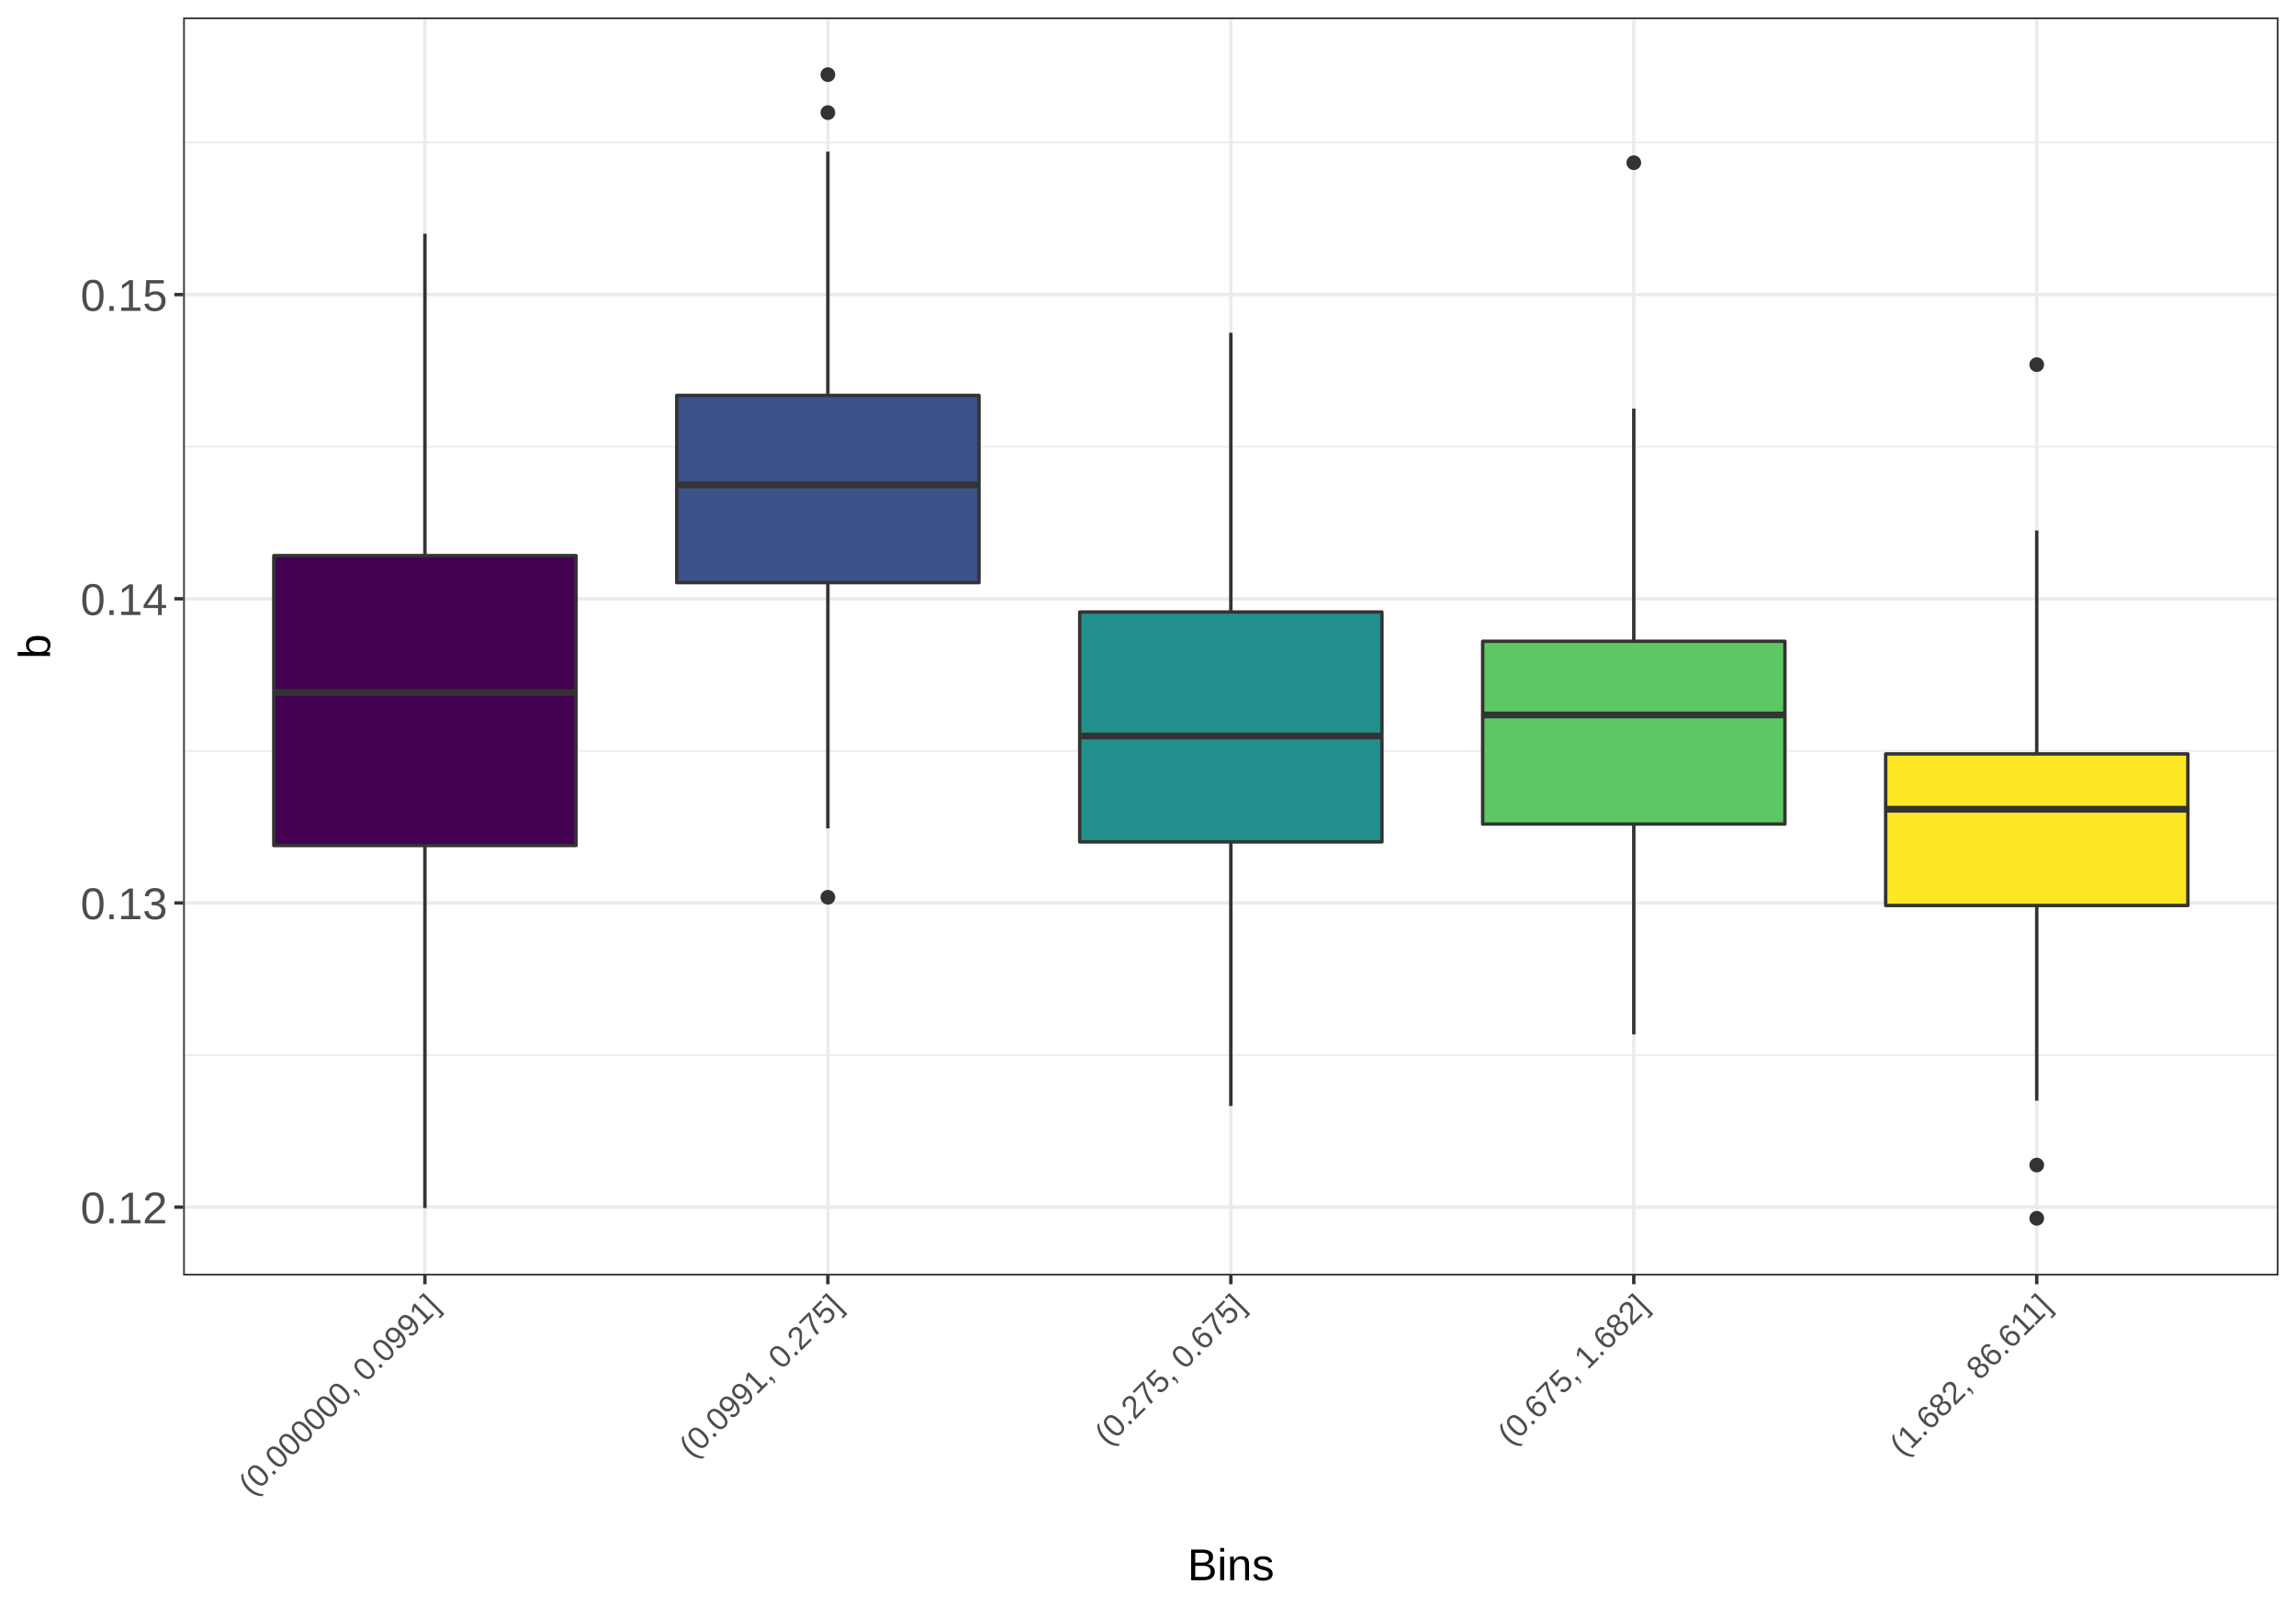
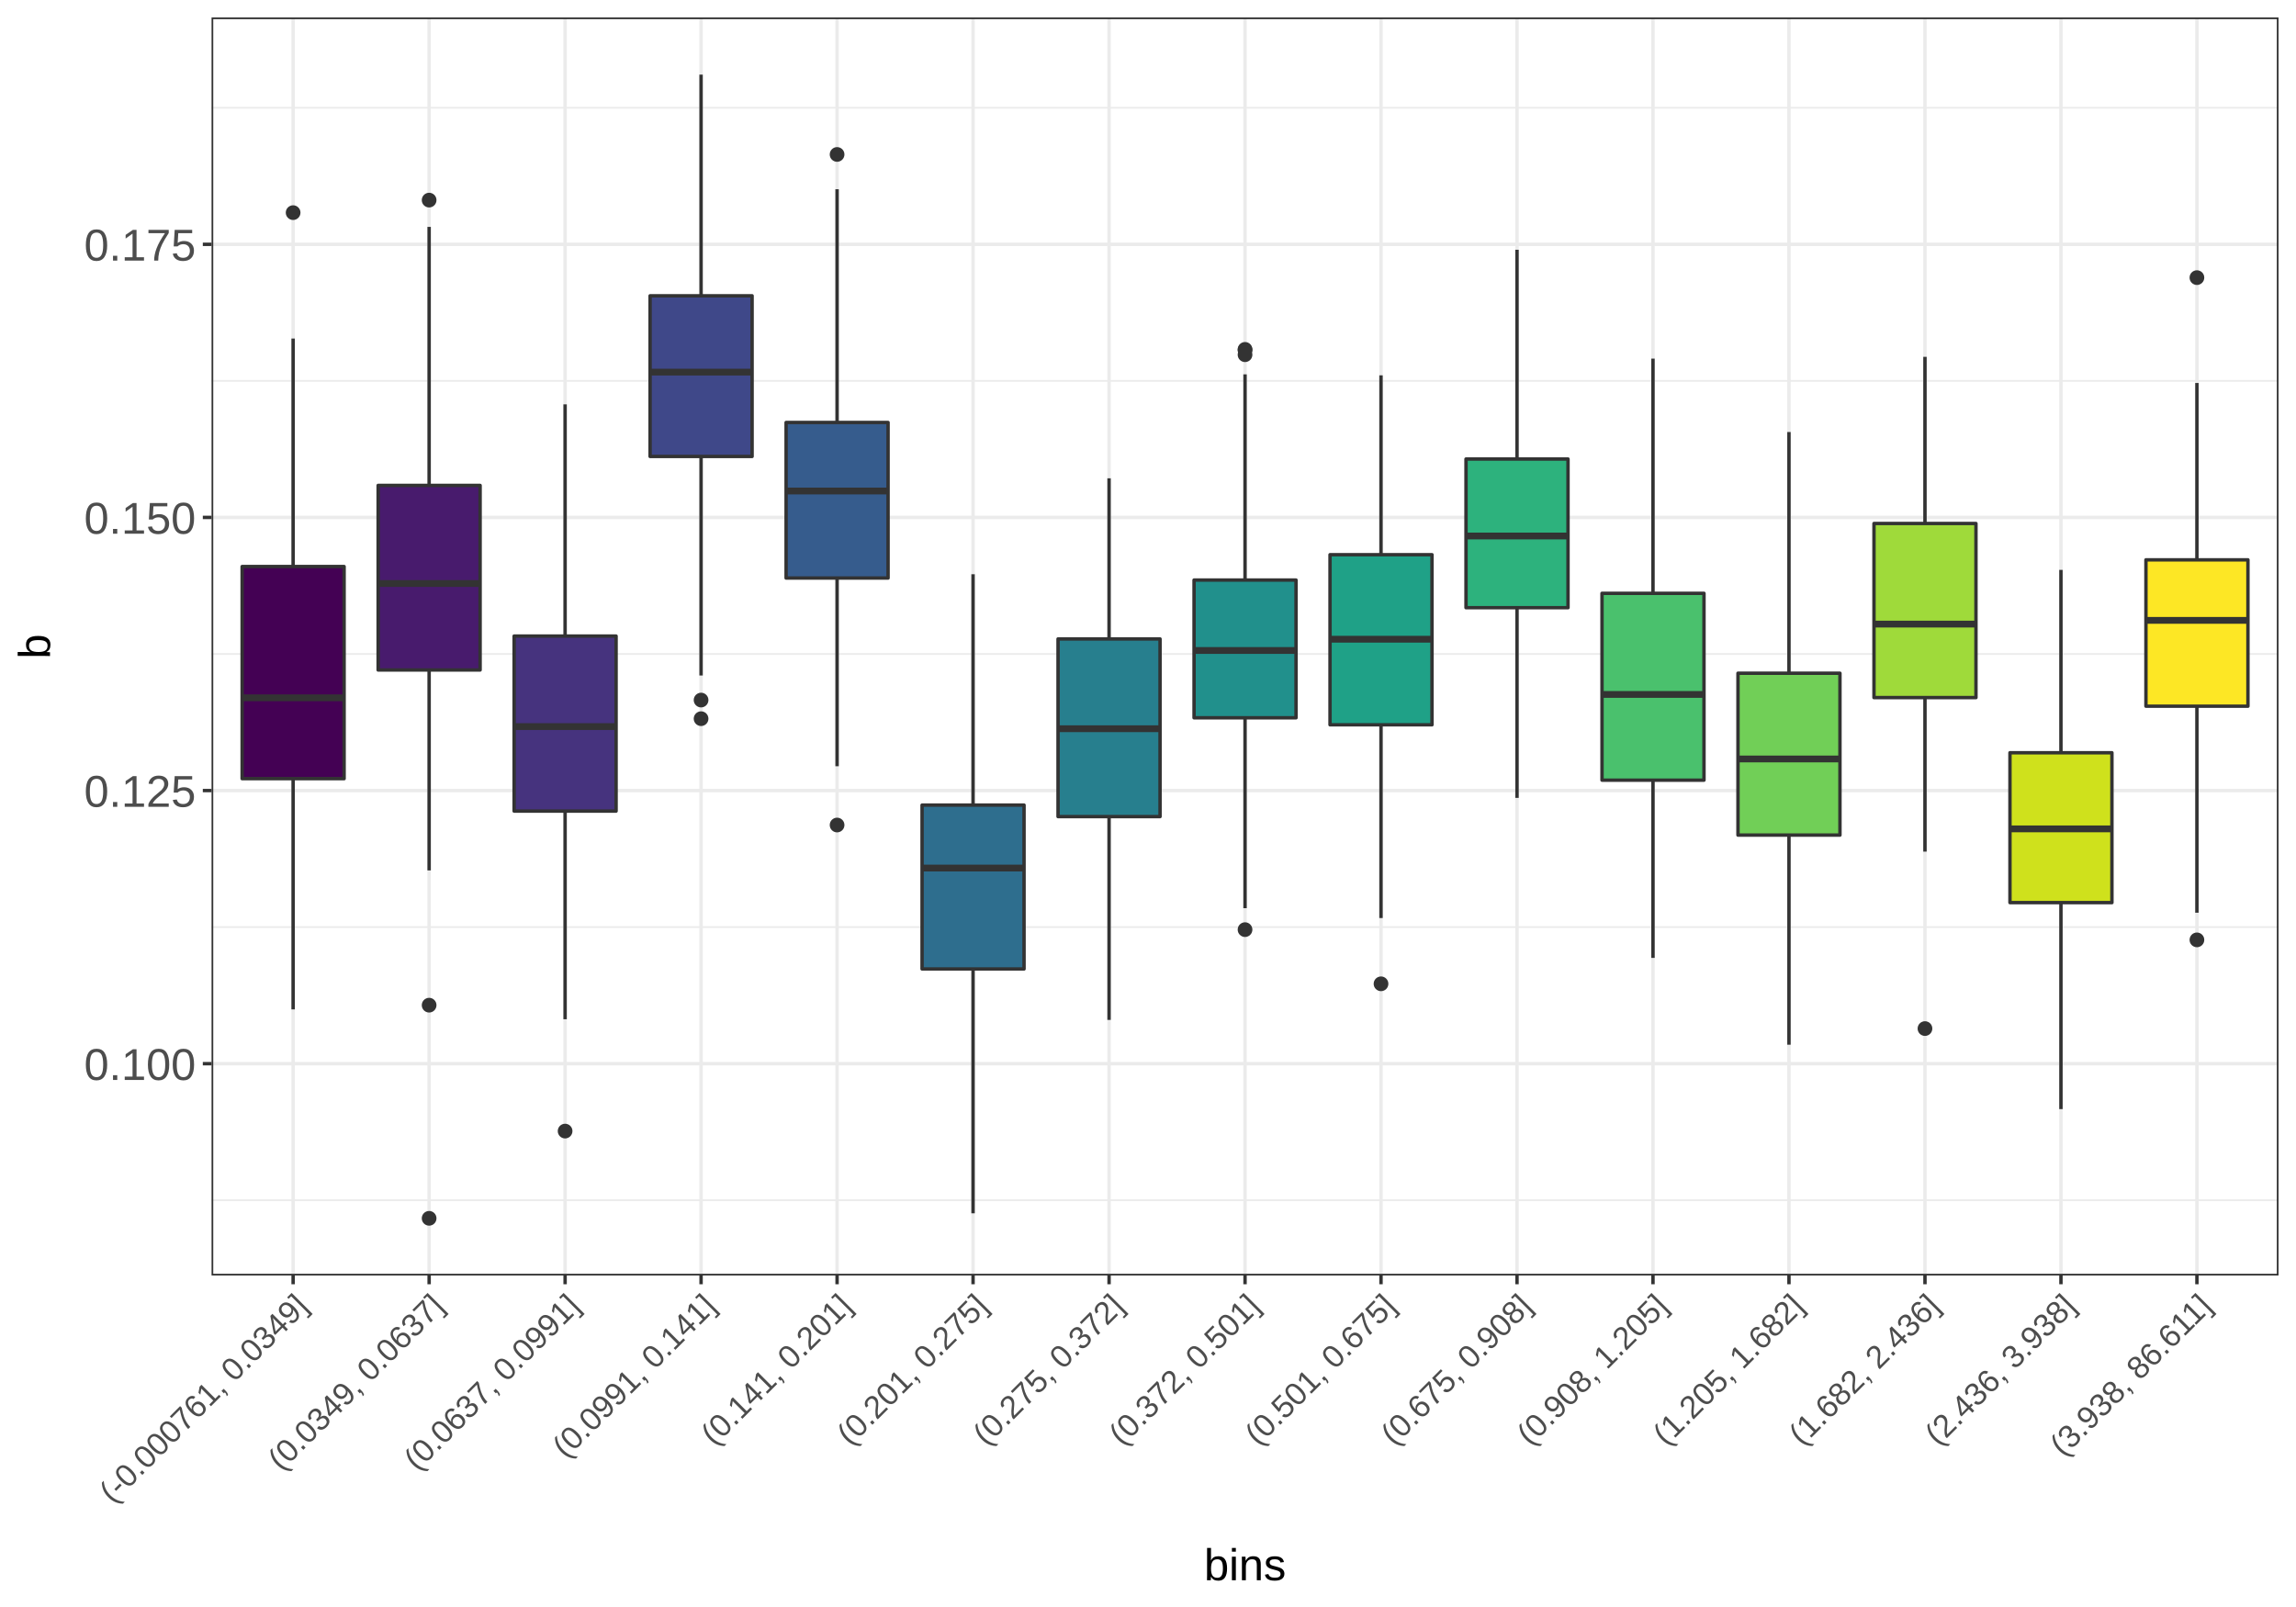
- <svg xmlns="http://www.w3.org/2000/svg" class="svglite" width="720.00pt" height="504.00pt" viewBox="0 0 720.00 504.00" version="1.1" id="svg150">
-   <defs id="defs4">
-     <style type="text/css" id="style2">
+ <svg xmlns="http://www.w3.org/2000/svg" class="svglite" width="720.00pt" height="504.00pt" viewBox="0 0 720.00 504.00">
+   <defs>
+     <style type="text/css">
    .svglite line, .svglite polyline, .svglite polygon, .svglite path, .svglite rect, .svglite circle {
      fill: none;
      stroke: #000000;
      stroke-linecap: round;
      stroke-linejoin: round;
      stroke-miterlimit: 10.00;
    }
  </style>
  </defs>
-   <rect width="100%" height="100%" style="stroke: none; fill: #FFFFFF;" id="rect6" />
-   <defs id="defs11">
+   <rect width="100%" height="100%" style="stroke: none; fill: #FFFFFF;" />
+   <defs>
    <clipPath id="cpMC4wMHw3MjAuMDB8MC4wMHw1MDQuMDA=">
-       <rect x="0.00" y="0.00" width="720.00" height="504.00" id="rect8" />
+       <rect x="0.00" y="0.00" width="720.00" height="504.00" />
    </clipPath>
  </defs>
-   <g clip-path="url(#cpMC4wMHw3MjAuMDB8MC4wMHw1MDQuMDA=)" id="g15">
-     <rect x="0.00" y="0.00" width="720.00" height="504.00" style="stroke-width: 1.07; stroke: #FFFFFF; fill: #FFFFFF;" id="rect13" />
+   <g clip-path="url(#cpMC4wMHw3MjAuMDB8MC4wMHw1MDQuMDA=)">
+     <rect x="-0" y="0.00" width="720.00" height="504.00" style="stroke-width: 1.07; stroke: #FFFFFF; fill: #FFFFFF;" />
  </g>
-   <defs id="defs20">
-     <clipPath id="cpNTcuNDN8NzE0LjUyfDUuNDh8NDAwLjAz">
-       <rect x="57.43" y="5.48" width="657.09" height="394.55" id="rect17" />
+   <defs>
+     <clipPath id="cpNjYuMzR8NzE0LjUyfDUuNDh8NDAwLjAz">
+       <rect x="66.34" y="5.48" width="648.18" height="394.55" />
    </clipPath>
  </defs>
-   <g clip-path="url(#cpNTcuNDN8NzE0LjUyfDUuNDh8NDAwLjAz)" id="g106">
-     <rect x="57.43" y="5.48" width="657.09" height="394.55" style="stroke-width: 1.07; stroke: none; fill: #FFFFFF;" id="rect22" />
-     <polyline points="57.43,330.89 714.52,330.89 " style="stroke-width: 0.53; stroke: #EBEBEB; stroke-linecap: butt;" id="polyline24" />
-     <polyline points="57.43,235.49 714.52,235.49 " style="stroke-width: 0.53; stroke: #EBEBEB; stroke-linecap: butt;" id="polyline26" />
-     <polyline points="57.43,140.09 714.52,140.09 " style="stroke-width: 0.53; stroke: #EBEBEB; stroke-linecap: butt;" id="polyline28" />
-     <polyline points="57.43,44.68 714.52,44.68 " style="stroke-width: 0.53; stroke: #EBEBEB; stroke-linecap: butt;" id="polyline30" />
-     <polyline points="57.43,378.59 714.52,378.59 " style="stroke-width: 1.07; stroke: #EBEBEB; stroke-linecap: butt;" id="polyline32" />
-     <polyline points="57.43,283.19 714.52,283.19 " style="stroke-width: 1.07; stroke: #EBEBEB; stroke-linecap: butt;" id="polyline34" />
-     <polyline points="57.43,187.79 714.52,187.79 " style="stroke-width: 1.07; stroke: #EBEBEB; stroke-linecap: butt;" id="polyline36" />
-     <polyline points="57.43,92.39 714.52,92.39 " style="stroke-width: 1.07; stroke: #EBEBEB; stroke-linecap: butt;" id="polyline38" />
-     <polyline points="133.25,400.03 133.25,5.48 " style="stroke-width: 1.07; stroke: #EBEBEB; stroke-linecap: butt;" id="polyline40" />
-     <polyline points="259.61,400.03 259.61,5.48 " style="stroke-width: 1.07; stroke: #EBEBEB; stroke-linecap: butt;" id="polyline42" />
-     <polyline points="385.98,400.03 385.98,5.48 " style="stroke-width: 1.07; stroke: #EBEBEB; stroke-linecap: butt;" id="polyline44" />
-     <polyline points="512.34,400.03 512.34,5.48 " style="stroke-width: 1.07; stroke: #EBEBEB; stroke-linecap: butt;" id="polyline46" />
-     <polyline points="638.70,400.03 638.70,5.48 " style="stroke-width: 1.07; stroke: #EBEBEB; stroke-linecap: butt;" id="polyline48" />
-     <line x1="133.25" y1="174.26" x2="133.25" y2="73.31" style="stroke-width: 1.07; stroke: #333333; stroke-linecap: butt;" id="line50" />
-     <line x1="133.25" y1="265.18" x2="133.25" y2="378.88" style="stroke-width: 1.07; stroke: #333333; stroke-linecap: butt;" id="line52" />
-     <polygon points="85.86,174.26 85.86,265.18 180.64,265.18 180.64,174.26 85.86,174.26 " style="stroke-width: 1.07; stroke: #333333; fill: #440154;" id="polygon54" />
-     <line x1="85.86" y1="217.20" x2="180.64" y2="217.20" style="stroke-width: 2.13; stroke: #333333; stroke-linecap: butt;" id="line56" />
-     <circle cx="259.61" cy="281.41" r="1.95" style="stroke-width: 0.71; stroke: #333333; fill: #333333;" id="circle58" />
-     <circle cx="259.61" cy="35.32" r="1.95" style="stroke-width: 0.71; stroke: #333333; fill: #333333;" id="circle60" />
-     <circle cx="259.61" cy="23.41" r="1.95" style="stroke-width: 0.71; stroke: #333333; fill: #333333;" id="circle62" />
-     <line x1="259.61" y1="124.02" x2="259.61" y2="47.56" style="stroke-width: 1.07; stroke: #333333; stroke-linecap: butt;" id="line64" />
-     <line x1="259.61" y1="182.73" x2="259.61" y2="259.79" style="stroke-width: 1.07; stroke: #333333; stroke-linecap: butt;" id="line66" />
-     <polygon points="212.23,124.02 212.23,182.73 307.00,182.73 307.00,124.02 212.23,124.02 " style="stroke-width: 1.07; stroke: #333333; fill: #3B528B;" id="polygon68" />
-     <line x1="212.23" y1="152.08" x2="307.00" y2="152.08" style="stroke-width: 2.13; stroke: #333333; stroke-linecap: butt;" id="line70" />
-     <line x1="385.98" y1="191.95" x2="385.98" y2="104.37" style="stroke-width: 1.07; stroke: #333333; stroke-linecap: butt;" id="line72" />
-     <line x1="385.98" y1="264.05" x2="385.98" y2="346.87" style="stroke-width: 1.07; stroke: #333333; stroke-linecap: butt;" id="line74" />
-     <polygon points="338.59,191.95 338.59,264.05 433.36,264.05 433.36,191.95 338.59,191.95 " style="stroke-width: 1.07; stroke: #333333; fill: #21908C;" id="polygon76" />
-     <line x1="338.59" y1="230.83" x2="433.36" y2="230.83" style="stroke-width: 2.13; stroke: #333333; stroke-linecap: butt;" id="line78" />
-     <circle cx="512.34" cy="51.03" r="1.95" style="stroke-width: 0.71; stroke: #333333; fill: #333333;" id="circle80" />
-     <line x1="512.34" y1="201.12" x2="512.34" y2="128.14" style="stroke-width: 1.07; stroke: #333333; stroke-linecap: butt;" id="line82" />
-     <line x1="512.34" y1="258.44" x2="512.34" y2="324.41" style="stroke-width: 1.07; stroke: #333333; stroke-linecap: butt;" id="line84" />
-     <polygon points="464.95,201.12 464.95,258.44 559.73,258.44 559.73,201.12 464.95,201.12 " style="stroke-width: 1.07; stroke: #333333; fill: #5DC863;" id="polygon86" />
-     <line x1="464.95" y1="224.22" x2="559.73" y2="224.22" style="stroke-width: 2.13; stroke: #333333; stroke-linecap: butt;" id="line88" />
-     <circle cx="638.70" cy="382.10" r="1.95" style="stroke-width: 0.71; stroke: #333333; fill: #333333;" id="circle90" />
-     <circle cx="638.70" cy="114.36" r="1.95" style="stroke-width: 0.71; stroke: #333333; fill: #333333;" id="circle92" />
-     <circle cx="638.70" cy="365.39" r="1.95" style="stroke-width: 0.71; stroke: #333333; fill: #333333;" id="circle94" />
-     <line x1="638.70" y1="236.45" x2="638.70" y2="166.36" style="stroke-width: 1.07; stroke: #333333; stroke-linecap: butt;" id="line96" />
-     <line x1="638.70" y1="283.98" x2="638.70" y2="345.19" style="stroke-width: 1.07; stroke: #333333; stroke-linecap: butt;" id="line98" />
-     <polygon points="591.32,236.45 591.32,283.98 686.09,283.98 686.09,236.45 591.32,236.45 " style="stroke-width: 1.07; stroke: #333333; fill: #FDE725;" id="polygon100" />
-     <line x1="591.32" y1="253.80" x2="686.09" y2="253.80" style="stroke-width: 2.13; stroke: #333333; stroke-linecap: butt;" id="line102" />
-     <rect x="57.43" y="5.48" width="657.09" height="394.55" style="stroke-width: 1.07; stroke: #333333;" id="rect104" />
+   <g clip-path="url(#cpNjYuMzR8NzE0LjUyfDUuNDh8NDAwLjAz)">
+     <rect x="66.34" y="5.48" width="648.18" height="394.55" style="stroke-width: 1.07; stroke: none; fill: #FFFFFF;" />
+     <polyline points="66.34,376.42 714.52,376.42 " style="stroke-width: 0.53; stroke: #EBEBEB; stroke-linecap: butt;" />
+     <polyline points="66.34,290.77 714.52,290.77 " style="stroke-width: 0.53; stroke: #EBEBEB; stroke-linecap: butt;" />
+     <polyline points="66.34,205.11 714.52,205.11 " style="stroke-width: 0.53; stroke: #EBEBEB; stroke-linecap: butt;" />
+     <polyline points="66.34,119.46 714.52,119.46 " style="stroke-width: 0.53; stroke: #EBEBEB; stroke-linecap: butt;" />
+     <polyline points="66.34,33.80 714.52,33.80 " style="stroke-width: 0.53; stroke: #EBEBEB; stroke-linecap: butt;" />
+     <polyline points="66.34,333.60 714.52,333.60 " style="stroke-width: 1.07; stroke: #EBEBEB; stroke-linecap: butt;" />
+     <polyline points="66.34,247.94 714.52,247.94 " style="stroke-width: 1.07; stroke: #EBEBEB; stroke-linecap: butt;" />
+     <polyline points="66.34,162.28 714.52,162.28 " style="stroke-width: 1.07; stroke: #EBEBEB; stroke-linecap: butt;" />
+     <polyline points="66.34,76.63 714.52,76.63 " style="stroke-width: 1.07; stroke: #EBEBEB; stroke-linecap: butt;" />
+     <polyline points="91.92,400.03 91.92,5.48 " style="stroke-width: 1.07; stroke: #EBEBEB; stroke-linecap: butt;" />
+     <polyline points="134.57,400.03 134.57,5.48 " style="stroke-width: 1.07; stroke: #EBEBEB; stroke-linecap: butt;" />
+     <polyline points="177.21,400.03 177.21,5.48 " style="stroke-width: 1.07; stroke: #EBEBEB; stroke-linecap: butt;" />
+     <polyline points="219.85,400.03 219.85,5.48 " style="stroke-width: 1.07; stroke: #EBEBEB; stroke-linecap: butt;" />
+     <polyline points="262.50,400.03 262.50,5.48 " style="stroke-width: 1.07; stroke: #EBEBEB; stroke-linecap: butt;" />
+     <polyline points="305.14,400.03 305.14,5.48 " style="stroke-width: 1.07; stroke: #EBEBEB; stroke-linecap: butt;" />
+     <polyline points="347.79,400.03 347.79,5.48 " style="stroke-width: 1.07; stroke: #EBEBEB; stroke-linecap: butt;" />
+     <polyline points="390.43,400.03 390.43,5.48 " style="stroke-width: 1.07; stroke: #EBEBEB; stroke-linecap: butt;" />
+     <polyline points="433.07,400.03 433.07,5.48 " style="stroke-width: 1.07; stroke: #EBEBEB; stroke-linecap: butt;" />
+     <polyline points="475.72,400.03 475.72,5.48 " style="stroke-width: 1.07; stroke: #EBEBEB; stroke-linecap: butt;" />
+     <polyline points="518.36,400.03 518.36,5.48 " style="stroke-width: 1.07; stroke: #EBEBEB; stroke-linecap: butt;" />
+     <polyline points="561.00,400.03 561.00,5.48 " style="stroke-width: 1.07; stroke: #EBEBEB; stroke-linecap: butt;" />
+     <polyline points="603.65,400.03 603.65,5.48 " style="stroke-width: 1.07; stroke: #EBEBEB; stroke-linecap: butt;" />
+     <polyline points="646.29,400.03 646.29,5.48 " style="stroke-width: 1.07; stroke: #EBEBEB; stroke-linecap: butt;" />
+     <polyline points="688.93,400.03 688.93,5.48 " style="stroke-width: 1.07; stroke: #EBEBEB; stroke-linecap: butt;" />
+     <circle cx="91.92" cy="66.69" r="1.95" style="stroke-width: 0.71; stroke: #333333; fill: #333333;" />
+     <line x1="91.92" y1="177.68" x2="91.92" y2="106.18" style="stroke-width: 1.07; stroke: #333333; stroke-linecap: butt;" />
+     <line x1="91.92" y1="244.21" x2="91.92" y2="316.56" style="stroke-width: 1.07; stroke: #333333; stroke-linecap: butt;" />
+     <polygon points="75.93,177.68 75.93,244.21 107.91,244.21 107.91,177.68 75.93,177.68 " style="stroke-width: 1.07; stroke: #333333; fill: #440154;" />
+     <line x1="75.93" y1="218.86" x2="107.91" y2="218.86" style="stroke-width: 2.13; stroke: #333333; stroke-linecap: butt;" />
+     <circle cx="134.57" cy="62.76" r="1.95" style="stroke-width: 0.71; stroke: #333333; fill: #333333;" />
+     <circle cx="134.57" cy="315.25" r="1.95" style="stroke-width: 0.71; stroke: #333333; fill: #333333;" />
+     <circle cx="134.57" cy="382.10" r="1.95" style="stroke-width: 0.71; stroke: #333333; fill: #333333;" />
+     <line x1="134.57" y1="152.24" x2="134.57" y2="71.15" style="stroke-width: 1.07; stroke: #333333; stroke-linecap: butt;" />
+     <line x1="134.57" y1="210.13" x2="134.57" y2="272.98" style="stroke-width: 1.07; stroke: #333333; stroke-linecap: butt;" />
+     <polygon points="118.58,152.24 118.58,210.13 150.56,210.13 150.56,152.24 118.58,152.24 " style="stroke-width: 1.07; stroke: #333333; fill: #481B6D;" />
+     <line x1="118.58" y1="183.00" x2="150.56" y2="183.00" style="stroke-width: 2.13; stroke: #333333; stroke-linecap: butt;" />
+     <circle cx="177.21" cy="354.74" r="1.95" style="stroke-width: 0.71; stroke: #333333; fill: #333333;" />
+     <line x1="177.21" y1="199.49" x2="177.21" y2="126.81" style="stroke-width: 1.07; stroke: #333333; stroke-linecap: butt;" />
+     <line x1="177.21" y1="254.38" x2="177.21" y2="319.67" style="stroke-width: 1.07; stroke: #333333; stroke-linecap: butt;" />
+     <polygon points="161.22,199.49 161.22,254.38 193.20,254.38 193.20,199.49 161.22,199.49 " style="stroke-width: 1.07; stroke: #333333; fill: #46337E;" />
+     <line x1="161.22" y1="227.88" x2="193.20" y2="227.88" style="stroke-width: 2.13; stroke: #333333; stroke-linecap: butt;" />
+     <circle cx="219.85" cy="225.40" r="1.95" style="stroke-width: 0.71; stroke: #333333; fill: #333333;" />
+     <circle cx="219.85" cy="219.56" r="1.95" style="stroke-width: 0.71; stroke: #333333; fill: #333333;" />
+     <line x1="219.85" y1="92.77" x2="219.85" y2="23.41" style="stroke-width: 1.07; stroke: #333333; stroke-linecap: butt;" />
+     <line x1="219.85" y1="143.16" x2="219.85" y2="211.86" style="stroke-width: 1.07; stroke: #333333; stroke-linecap: butt;" />
+     <polygon points="203.86,92.77 203.86,143.16 235.85,143.16 235.85,92.77 203.86,92.77 " style="stroke-width: 1.07; stroke: #333333; fill: #3F4889;" />
+     <line x1="203.86" y1="116.71" x2="235.85" y2="116.71" style="stroke-width: 2.13; stroke: #333333; stroke-linecap: butt;" />
+     <circle cx="262.50" cy="258.75" r="1.95" style="stroke-width: 0.71; stroke: #333333; fill: #333333;" />
+     <circle cx="262.50" cy="48.44" r="1.95" style="stroke-width: 0.71; stroke: #333333; fill: #333333;" />
+     <line x1="262.50" y1="132.50" x2="262.50" y2="59.34" style="stroke-width: 1.07; stroke: #333333; stroke-linecap: butt;" />
+     <line x1="262.50" y1="181.29" x2="262.50" y2="240.31" style="stroke-width: 1.07; stroke: #333333; stroke-linecap: butt;" />
+     <polygon points="246.51,132.50 246.51,181.29 278.49,181.29 278.49,132.50 246.51,132.50 " style="stroke-width: 1.07; stroke: #333333; fill: #365C8D;" />
+     <line x1="246.51" y1="154.00" x2="278.49" y2="154.00" style="stroke-width: 2.13; stroke: #333333; stroke-linecap: butt;" />
+     <line x1="305.14" y1="252.50" x2="305.14" y2="180.09" style="stroke-width: 1.07; stroke: #333333; stroke-linecap: butt;" />
+     <line x1="305.14" y1="303.89" x2="305.14" y2="380.52" style="stroke-width: 1.07; stroke: #333333; stroke-linecap: butt;" />
+     <polygon points="289.15,252.50 289.15,303.89 321.13,303.89 321.13,252.50 289.15,252.50 " style="stroke-width: 1.07; stroke: #333333; fill: #2E6E8E;" />
+     <line x1="289.15" y1="272.24" x2="321.13" y2="272.24" style="stroke-width: 2.13; stroke: #333333; stroke-linecap: butt;" />
+     <line x1="347.79" y1="200.39" x2="347.79" y2="150.01" style="stroke-width: 1.07; stroke: #333333; stroke-linecap: butt;" />
+     <line x1="347.79" y1="256.11" x2="347.79" y2="319.87" style="stroke-width: 1.07; stroke: #333333; stroke-linecap: butt;" />
+     <polygon points="331.79,200.39 331.79,256.11 363.78,256.11 363.78,200.39 331.79,200.39 " style="stroke-width: 1.07; stroke: #333333; fill: #277F8E;" />
+     <line x1="331.79" y1="228.54" x2="363.78" y2="228.54" style="stroke-width: 2.13; stroke: #333333; stroke-linecap: butt;" />
+     <circle cx="390.43" cy="291.56" r="1.95" style="stroke-width: 0.71; stroke: #333333; fill: #333333;" />
+     <circle cx="390.43" cy="111.25" r="1.95" style="stroke-width: 0.71; stroke: #333333; fill: #333333;" />
+     <circle cx="390.43" cy="109.81" r="1.95" style="stroke-width: 0.71; stroke: #333333; fill: #333333;" />
+     <circle cx="390.43" cy="109.57" r="1.95" style="stroke-width: 0.71; stroke: #333333; fill: #333333;" />
+     <line x1="390.43" y1="181.92" x2="390.43" y2="117.41" style="stroke-width: 1.07; stroke: #333333; stroke-linecap: butt;" />
+     <line x1="390.43" y1="225.12" x2="390.43" y2="284.83" style="stroke-width: 1.07; stroke: #333333; stroke-linecap: butt;" />
+     <polygon points="374.44,181.92 374.44,225.12 406.42,225.12 406.42,181.92 374.44,181.92 " style="stroke-width: 1.07; stroke: #333333; fill: #21908C;" />
+     <line x1="374.44" y1="204.01" x2="406.42" y2="204.01" style="stroke-width: 2.13; stroke: #333333; stroke-linecap: butt;" />
+     <circle cx="433.07" cy="308.55" r="1.95" style="stroke-width: 0.71; stroke: #333333; fill: #333333;" />
+     <line x1="433.07" y1="173.97" x2="433.07" y2="117.71" style="stroke-width: 1.07; stroke: #333333; stroke-linecap: butt;" />
+     <line x1="433.07" y1="227.32" x2="433.07" y2="287.93" style="stroke-width: 1.07; stroke: #333333; stroke-linecap: butt;" />
+     <polygon points="417.08,173.97 417.08,227.32 449.06,227.32 449.06,173.97 417.08,173.97 " style="stroke-width: 1.07; stroke: #333333; fill: #1FA187;" />
+     <line x1="417.08" y1="200.48" x2="449.06" y2="200.48" style="stroke-width: 2.13; stroke: #333333; stroke-linecap: butt;" />
+     <line x1="475.72" y1="143.96" x2="475.72" y2="78.34" style="stroke-width: 1.07; stroke: #333333; stroke-linecap: butt;" />
+     <line x1="475.72" y1="190.59" x2="475.72" y2="250.23" style="stroke-width: 1.07; stroke: #333333; stroke-linecap: butt;" />
+     <polygon points="459.72,143.96 459.72,190.59 491.71,190.59 491.71,143.96 459.72,143.96 " style="stroke-width: 1.07; stroke: #333333; fill: #2DB27D;" />
+     <line x1="459.72" y1="168.10" x2="491.71" y2="168.10" style="stroke-width: 2.13; stroke: #333333; stroke-linecap: butt;" />
+     <line x1="518.36" y1="186.08" x2="518.36" y2="112.47" style="stroke-width: 1.07; stroke: #333333; stroke-linecap: butt;" />
+     <line x1="518.36" y1="244.68" x2="518.36" y2="300.42" style="stroke-width: 1.07; stroke: #333333; stroke-linecap: butt;" />
+     <polygon points="502.37,186.08 502.37,244.68 534.35,244.68 534.35,186.08 502.37,186.08 " style="stroke-width: 1.07; stroke: #333333; fill: #4AC16D;" />
+     <line x1="502.37" y1="217.79" x2="534.35" y2="217.79" style="stroke-width: 2.13; stroke: #333333; stroke-linecap: butt;" />
+     <line x1="561.00" y1="211.14" x2="561.00" y2="135.50" style="stroke-width: 1.07; stroke: #333333; stroke-linecap: butt;" />
+     <line x1="561.00" y1="261.91" x2="561.00" y2="327.65" style="stroke-width: 1.07; stroke: #333333; stroke-linecap: butt;" />
+     <polygon points="545.01,211.14 545.01,261.91 576.99,261.91 576.99,211.14 545.01,211.14 " style="stroke-width: 1.07; stroke: #333333; fill: #71CF57;" />
+     <line x1="545.01" y1="238.04" x2="576.99" y2="238.04" style="stroke-width: 2.13; stroke: #333333; stroke-linecap: butt;" />
+     <circle cx="603.65" cy="322.59" r="1.95" style="stroke-width: 0.71; stroke: #333333; fill: #333333;" />
+     <line x1="603.65" y1="164.18" x2="603.65" y2="111.92" style="stroke-width: 1.07; stroke: #333333; stroke-linecap: butt;" />
+     <line x1="603.65" y1="218.79" x2="603.65" y2="267.10" style="stroke-width: 1.07; stroke: #333333; stroke-linecap: butt;" />
+     <polygon points="587.66,164.18 587.66,218.79 619.64,218.79 619.64,164.18 587.66,164.18 " style="stroke-width: 1.07; stroke: #333333; fill: #9FDA3A;" />
+     <line x1="587.66" y1="195.73" x2="619.64" y2="195.73" style="stroke-width: 2.13; stroke: #333333; stroke-linecap: butt;" />
+     <line x1="646.29" y1="236.08" x2="646.29" y2="178.73" style="stroke-width: 1.07; stroke: #333333; stroke-linecap: butt;" />
+     <line x1="646.29" y1="283.09" x2="646.29" y2="347.85" style="stroke-width: 1.07; stroke: #333333; stroke-linecap: butt;" />
+     <polygon points="630.30,236.08 630.30,283.09 662.28,283.09 662.28,236.08 630.30,236.08 " style="stroke-width: 1.07; stroke: #333333; fill: #CFE11C;" />
+     <line x1="630.30" y1="259.96" x2="662.28" y2="259.96" style="stroke-width: 2.13; stroke: #333333; stroke-linecap: butt;" />
+     <circle cx="688.93" cy="87.07" r="1.95" style="stroke-width: 0.71; stroke: #333333; fill: #333333;" />
+     <circle cx="688.93" cy="294.77" r="1.95" style="stroke-width: 0.71; stroke: #333333; fill: #333333;" />
+     <line x1="688.93" y1="175.58" x2="688.93" y2="120.11" style="stroke-width: 1.07; stroke: #333333; stroke-linecap: butt;" />
+     <line x1="688.93" y1="221.48" x2="688.93" y2="286.25" style="stroke-width: 1.07; stroke: #333333; stroke-linecap: butt;" />
+     <polygon points="672.94,175.58 672.94,221.48 704.93,221.48 704.93,175.58 672.94,175.58 " style="stroke-width: 1.07; stroke: #333333; fill: #FDE725;" />
+     <line x1="672.94" y1="194.56" x2="704.93" y2="194.56" style="stroke-width: 2.13; stroke: #333333; stroke-linecap: butt;" />
+     <rect x="66.34" y="5.48" width="648.18" height="394.55" style="stroke-width: 1.07; stroke: #333333;" />
  </g>
-   <g clip-path="url(#cpMC4wMHw3MjAuMDB8MC4wMHw1MDQuMDA=)" id="g148">
-     <text x="52.50" y="383.69" text-anchor="end" style="font-size: 14.00px; fill: #4D4D4D; font-family: Arimo;" textLength="31.17px" lengthAdjust="spacingAndGlyphs" id="text108">0.12</text>
-     <text x="52.50" y="288.29" text-anchor="end" style="font-size: 14.00px; fill: #4D4D4D; font-family: Arimo;" textLength="31.17px" lengthAdjust="spacingAndGlyphs" id="text110">0.13</text>
-     <text x="52.50" y="192.89" text-anchor="end" style="font-size: 14.00px; fill: #4D4D4D; font-family: Arimo;" textLength="31.17px" lengthAdjust="spacingAndGlyphs" id="text112">0.14</text>
-     <text x="52.50" y="97.49" text-anchor="end" style="font-size: 14.00px; fill: #4D4D4D; font-family: Arimo;" textLength="31.17px" lengthAdjust="spacingAndGlyphs" id="text114">0.15</text>
-     <polyline points="54.69,378.59 57.43,378.59 " style="stroke-width: 1.07; stroke: #333333; stroke-linecap: butt;" id="polyline116" />
-     <polyline points="54.69,283.19 57.43,283.19 " style="stroke-width: 1.07; stroke: #333333; stroke-linecap: butt;" id="polyline118" />
-     <polyline points="54.69,187.79 57.43,187.79 " style="stroke-width: 1.07; stroke: #333333; stroke-linecap: butt;" id="polyline120" />
-     <polyline points="54.69,92.39 57.43,92.39 " style="stroke-width: 1.07; stroke: #333333; stroke-linecap: butt;" id="polyline122" />
-     <polyline points="133.25,402.77 133.25,400.03 " style="stroke-width: 1.07; stroke: #333333; stroke-linecap: butt;" id="polyline124" />
-     <polyline points="259.61,402.77 259.61,400.03 " style="stroke-width: 1.07; stroke: #333333; stroke-linecap: butt;" id="polyline126" />
-     <polyline points="385.98,402.77 385.98,400.03 " style="stroke-width: 1.07; stroke: #333333; stroke-linecap: butt;" id="polyline128" />
-     <polyline points="512.34,402.77 512.34,400.03 " style="stroke-width: 1.07; stroke: #333333; stroke-linecap: butt;" id="polyline130" />
-     <polyline points="638.70,402.77 638.70,400.03 " style="stroke-width: 1.07; stroke: #333333; stroke-linecap: butt;" id="polyline132" />
-     <text transform="rotate(-45,564.2636,37.98435)" text-anchor="end" style="font-size:10px;font-family:Arimo;fill:#4d4d4d" textLength="100.52" lengthAdjust="spacingAndGlyphs" id="text134">(0.000000, 0.0991]</text>
-     <text transform="translate(264.77,410.12) rotate(-45)" text-anchor="end" style="font-size: 10.00px; fill: #4D4D4D; font-family: Arimo;" textLength="77.82px" lengthAdjust="spacingAndGlyphs" id="text136">(0.0991, 0.275]</text>
-     <text transform="translate(391.13,410.12) rotate(-45)" text-anchor="end" style="font-size: 10.00px; fill: #4D4D4D; font-family: Arimo;" textLength="71.45px" lengthAdjust="spacingAndGlyphs" id="text138">(0.275, 0.675]</text>
-     <text transform="translate(517.50,410.12) rotate(-45)" text-anchor="end" style="font-size: 10.00px; fill: #4D4D4D; font-family: Arimo;" textLength="71.45px" lengthAdjust="spacingAndGlyphs" id="text140">(0.675, 1.682]</text>
-     <text transform="translate(643.86,410.12) rotate(-45)" text-anchor="end" style="font-size: 10.00px; fill: #4D4D4D; font-family: Arimo;" textLength="77.82px" lengthAdjust="spacingAndGlyphs" id="text142">(1.682, 86.611]</text>
-     <text x="385.98" y="495.61" text-anchor="middle" style="font-size:14px;font-family:Arimo" textLength="28.94" lengthAdjust="spacingAndGlyphs" id="text144">Bins</text>
-     <text transform="translate(15.68,202.76) rotate(-90)" text-anchor="middle" style="font-size: 14.00px; font-family: Arimo;" textLength="8.88px" lengthAdjust="spacingAndGlyphs" id="text146">b</text>
+   <g clip-path="url(#cpMC4wMHw3MjAuMDB8MC4wMHw1MDQuMDA=)">
+     <text x="61.41" y="338.70" text-anchor="end" style="font-size: 14.00px; fill: #4D4D4D; font-family: Arimo;" textLength="40.08px" lengthAdjust="spacingAndGlyphs">0.100</text>
+     <text x="61.41" y="253.04" text-anchor="end" style="font-size: 14.00px; fill: #4D4D4D; font-family: Arimo;" textLength="40.08px" lengthAdjust="spacingAndGlyphs">0.125</text>
+     <text x="61.41" y="167.39" text-anchor="end" style="font-size: 14.00px; fill: #4D4D4D; font-family: Arimo;" textLength="40.08px" lengthAdjust="spacingAndGlyphs">0.150</text>
+     <text x="61.41" y="81.73" text-anchor="end" style="font-size: 14.00px; fill: #4D4D4D; font-family: Arimo;" textLength="40.08px" lengthAdjust="spacingAndGlyphs">0.175</text>
+     <polyline points="63.60,333.60 66.34,333.60 " style="stroke-width: 1.07; stroke: #333333; stroke-linecap: butt;" />
+     <polyline points="63.60,247.94 66.34,247.94 " style="stroke-width: 1.07; stroke: #333333; stroke-linecap: butt;" />
+     <polyline points="63.60,162.28 66.34,162.28 " style="stroke-width: 1.07; stroke: #333333; stroke-linecap: butt;" />
+     <polyline points="63.60,76.63 66.34,76.63 " style="stroke-width: 1.07; stroke: #333333; stroke-linecap: butt;" />
+     <polyline points="91.92,402.77 91.92,400.03 " style="stroke-width: 1.07; stroke: #333333; stroke-linecap: butt;" />
+     <polyline points="134.57,402.77 134.57,400.03 " style="stroke-width: 1.07; stroke: #333333; stroke-linecap: butt;" />
+     <polyline points="177.21,402.77 177.21,400.03 " style="stroke-width: 1.07; stroke: #333333; stroke-linecap: butt;" />
+     <polyline points="219.85,402.77 219.85,400.03 " style="stroke-width: 1.07; stroke: #333333; stroke-linecap: butt;" />
+     <polyline points="262.50,402.77 262.50,400.03 " style="stroke-width: 1.07; stroke: #333333; stroke-linecap: butt;" />
+     <polyline points="305.14,402.77 305.14,400.03 " style="stroke-width: 1.07; stroke: #333333; stroke-linecap: butt;" />
+     <polyline points="347.79,402.77 347.79,400.03 " style="stroke-width: 1.07; stroke: #333333; stroke-linecap: butt;" />
+     <polyline points="390.43,402.77 390.43,400.03 " style="stroke-width: 1.07; stroke: #333333; stroke-linecap: butt;" />
+     <polyline points="433.07,402.77 433.07,400.03 " style="stroke-width: 1.07; stroke: #333333; stroke-linecap: butt;" />
+     <polyline points="475.72,402.77 475.72,400.03 " style="stroke-width: 1.07; stroke: #333333; stroke-linecap: butt;" />
+     <polyline points="518.36,402.77 518.36,400.03 " style="stroke-width: 1.07; stroke: #333333; stroke-linecap: butt;" />
+     <polyline points="561.00,402.77 561.00,400.03 " style="stroke-width: 1.07; stroke: #333333; stroke-linecap: butt;" />
+     <polyline points="603.65,402.77 603.65,400.03 " style="stroke-width: 1.07; stroke: #333333; stroke-linecap: butt;" />
+     <polyline points="646.29,402.77 646.29,400.03 " style="stroke-width: 1.07; stroke: #333333; stroke-linecap: butt;" />
+     <polyline points="688.93,402.77 688.93,400.03 " style="stroke-width: 1.07; stroke: #333333; stroke-linecap: butt;" />
+     <text transform="translate(97.08,410.12) rotate(-45)" text-anchor="end" style="font-size: 10.00px; fill: #4D4D4D; font-family: Arimo;" textLength="100.52px" lengthAdjust="spacingAndGlyphs">(-0.000761, 0.0349]</text>
+     <text transform="translate(139.72,410.12) rotate(-45)" text-anchor="end" style="font-size: 10.00px; fill: #4D4D4D; font-family: Arimo;" textLength="84.18px" lengthAdjust="spacingAndGlyphs">(0.0349, 0.0637]</text>
+     <text transform="translate(182.37,410.12) rotate(-45)" text-anchor="end" style="font-size: 10.00px; fill: #4D4D4D; font-family: Arimo;" textLength="84.18px" lengthAdjust="spacingAndGlyphs">(0.0637, 0.0991]</text>
+     <text transform="translate(225.01,410.12) rotate(-45)" text-anchor="end" style="font-size: 10.00px; fill: #4D4D4D; font-family: Arimo;" textLength="77.82px" lengthAdjust="spacingAndGlyphs">(0.0991, 0.141]</text>
+     <text transform="translate(267.66,410.12) rotate(-45)" text-anchor="end" style="font-size: 10.00px; fill: #4D4D4D; font-family: Arimo;" textLength="71.45px" lengthAdjust="spacingAndGlyphs">(0.141, 0.201]</text>
+     <text transform="translate(310.30,410.12) rotate(-45)" text-anchor="end" style="font-size: 10.00px; fill: #4D4D4D; font-family: Arimo;" textLength="71.45px" lengthAdjust="spacingAndGlyphs">(0.201, 0.275]</text>
+     <text transform="translate(352.94,410.12) rotate(-45)" text-anchor="end" style="font-size: 10.00px; fill: #4D4D4D; font-family: Arimo;" textLength="71.45px" lengthAdjust="spacingAndGlyphs">(0.275, 0.372]</text>
+     <text transform="translate(395.59,410.12) rotate(-45)" text-anchor="end" style="font-size: 10.00px; fill: #4D4D4D; font-family: Arimo;" textLength="71.45px" lengthAdjust="spacingAndGlyphs">(0.372, 0.501]</text>
+     <text transform="translate(438.23,410.12) rotate(-45)" text-anchor="end" style="font-size: 10.00px; fill: #4D4D4D; font-family: Arimo;" textLength="71.45px" lengthAdjust="spacingAndGlyphs">(0.501, 0.675]</text>
+     <text transform="translate(480.87,410.12) rotate(-45)" text-anchor="end" style="font-size: 10.00px; fill: #4D4D4D; font-family: Arimo;" textLength="71.45px" lengthAdjust="spacingAndGlyphs">(0.675, 0.908]</text>
+     <text transform="translate(523.52,410.12) rotate(-45)" text-anchor="end" style="font-size: 10.00px; fill: #4D4D4D; font-family: Arimo;" textLength="71.45px" lengthAdjust="spacingAndGlyphs">(0.908, 1.205]</text>
+     <text transform="translate(566.16,410.12) rotate(-45)" text-anchor="end" style="font-size: 10.00px; fill: #4D4D4D; font-family: Arimo;" textLength="71.45px" lengthAdjust="spacingAndGlyphs">(1.205, 1.682]</text>
+     <text transform="translate(608.80,410.12) rotate(-45)" text-anchor="end" style="font-size: 10.00px; fill: #4D4D4D; font-family: Arimo;" textLength="71.45px" lengthAdjust="spacingAndGlyphs">(1.682, 2.436]</text>
+     <text transform="translate(651.45,410.12) rotate(-45)" text-anchor="end" style="font-size: 10.00px; fill: #4D4D4D; font-family: Arimo;" textLength="71.45px" lengthAdjust="spacingAndGlyphs">(2.436, 3.938]</text>
+     <text transform="translate(694.09,410.12) rotate(-45)" text-anchor="end" style="font-size: 10.00px; fill: #4D4D4D; font-family: Arimo;" textLength="77.82px" lengthAdjust="spacingAndGlyphs">(3.938, 86.611]</text>
+     <text x="390.43" y="495.61" text-anchor="middle" style="font-size: 14.00px; font-family: Arimo;" textLength="28.94px" lengthAdjust="spacingAndGlyphs">bins</text>
+     <text transform="translate(15.68,202.76) rotate(-90)" text-anchor="middle" style="font-size: 14.00px; font-family: Arimo;" textLength="8.88px" lengthAdjust="spacingAndGlyphs">b</text>
  </g>
</svg>
